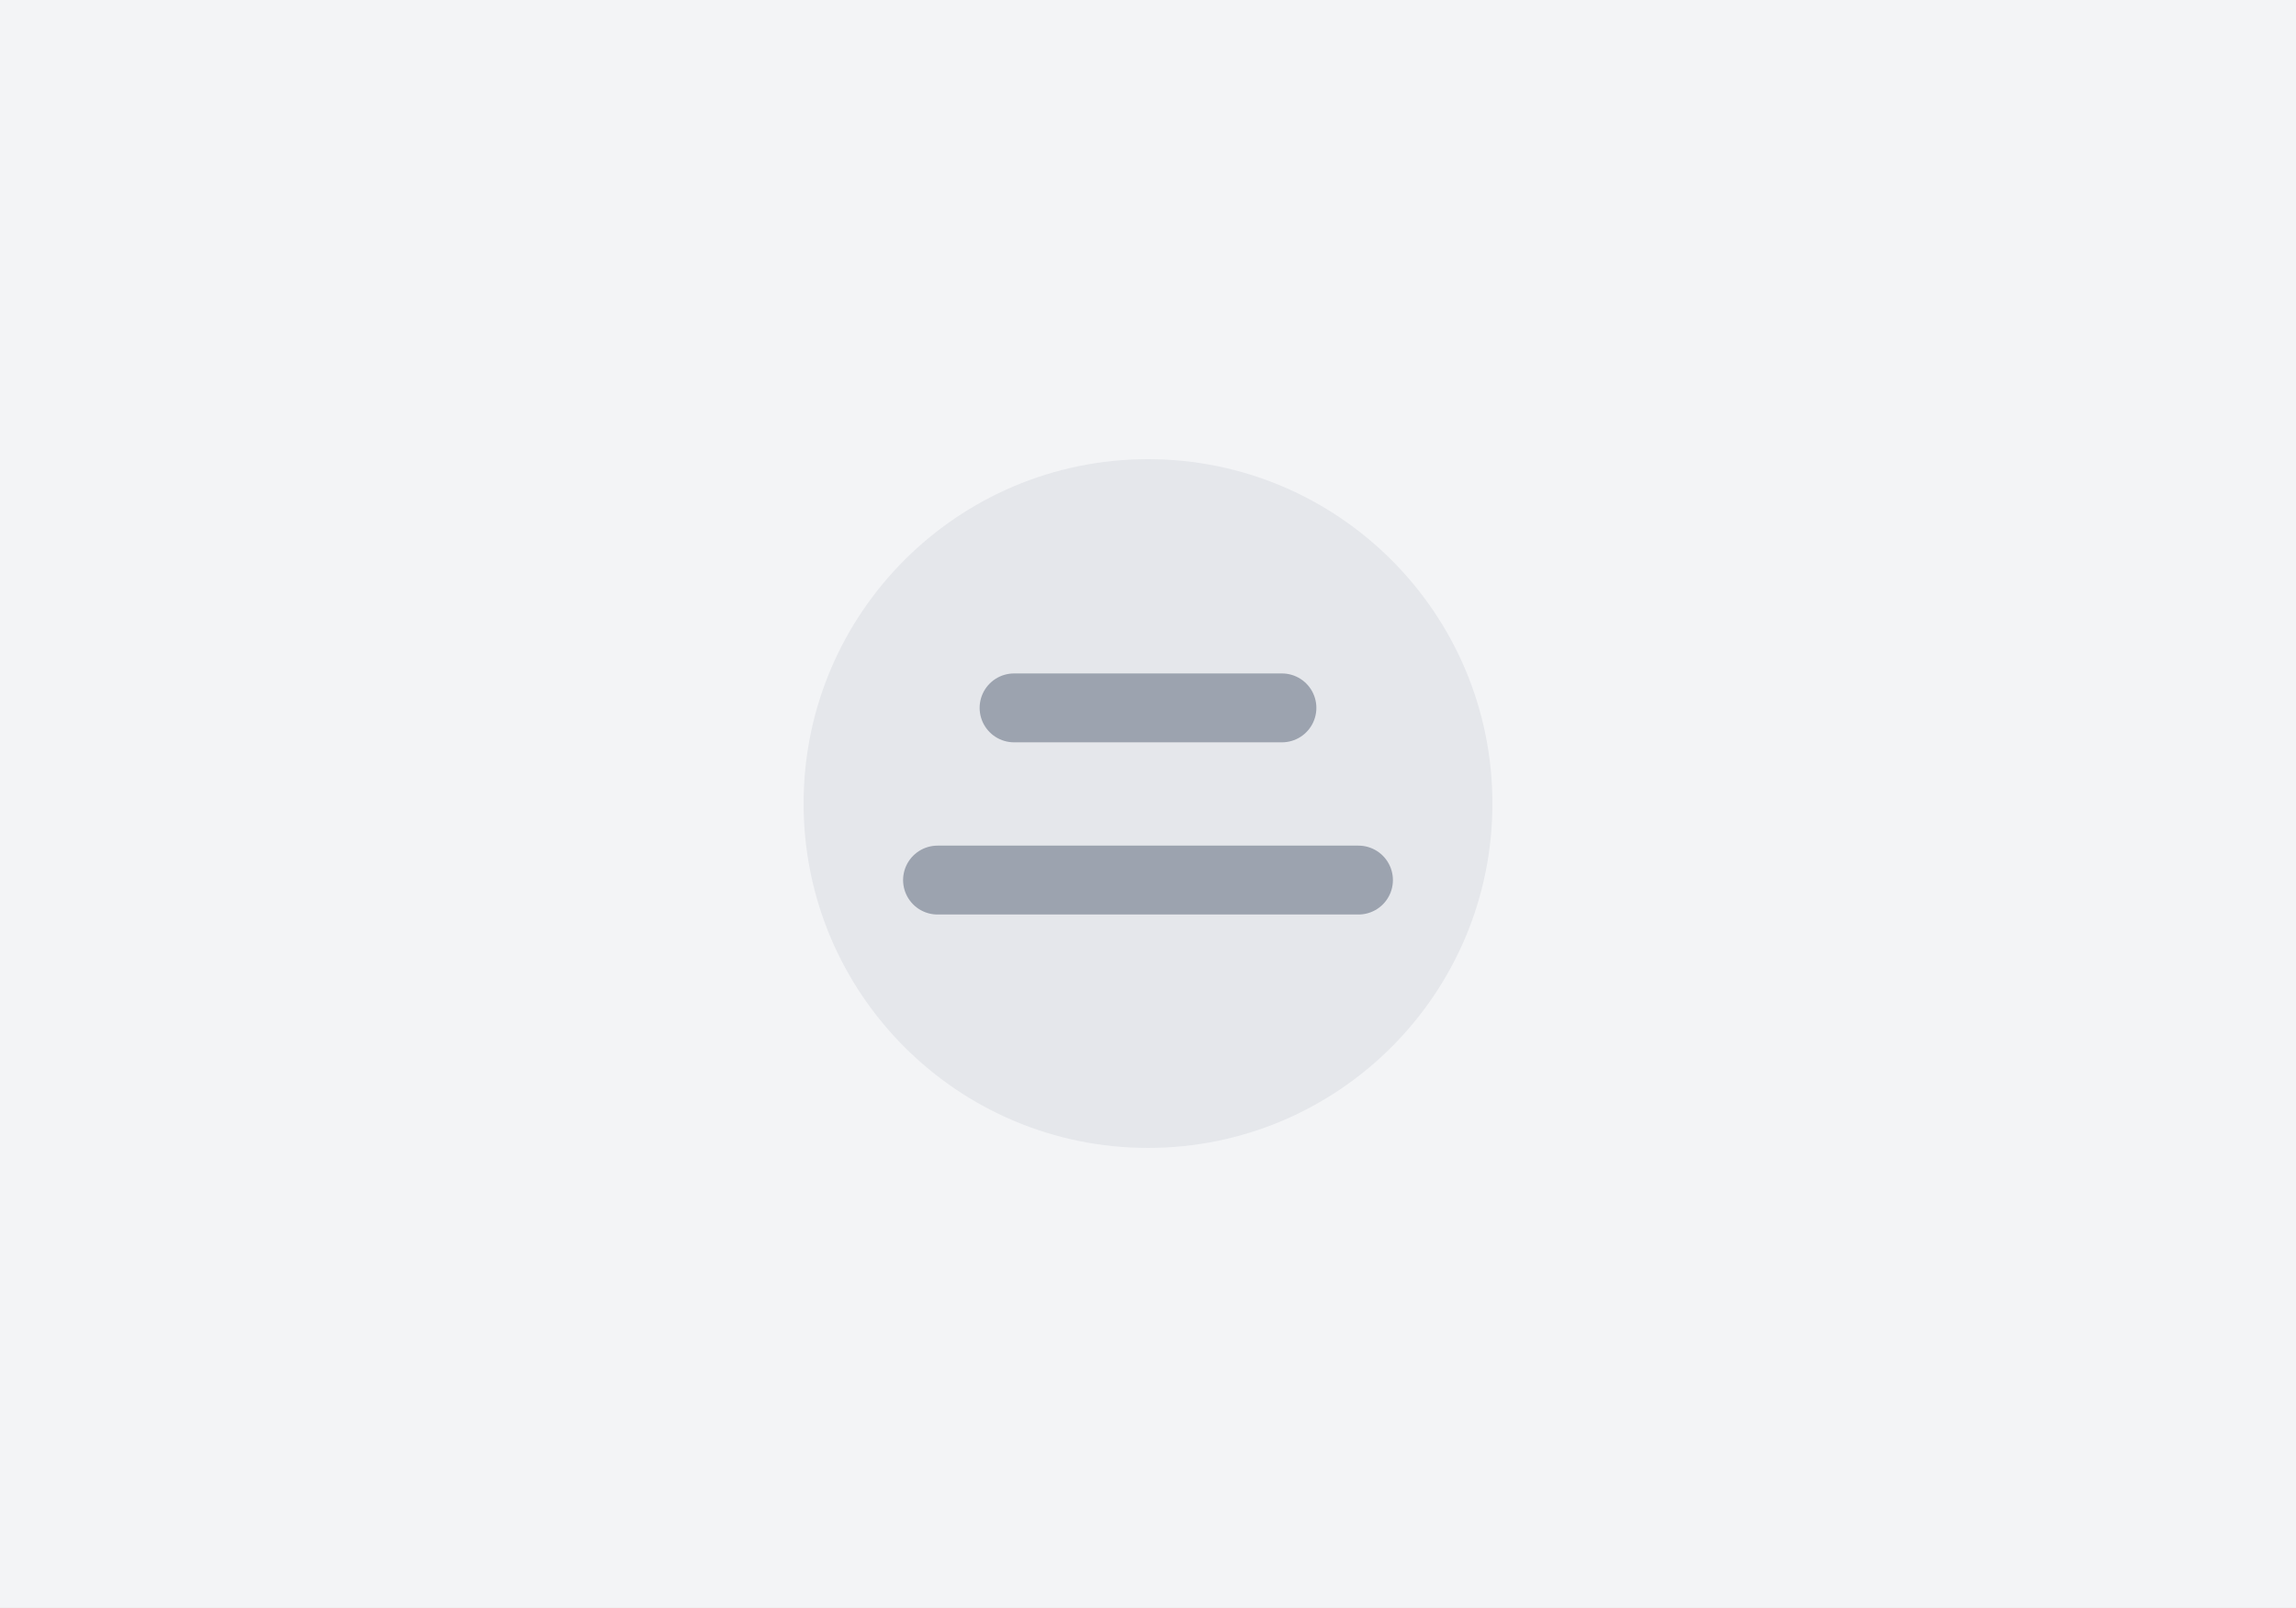
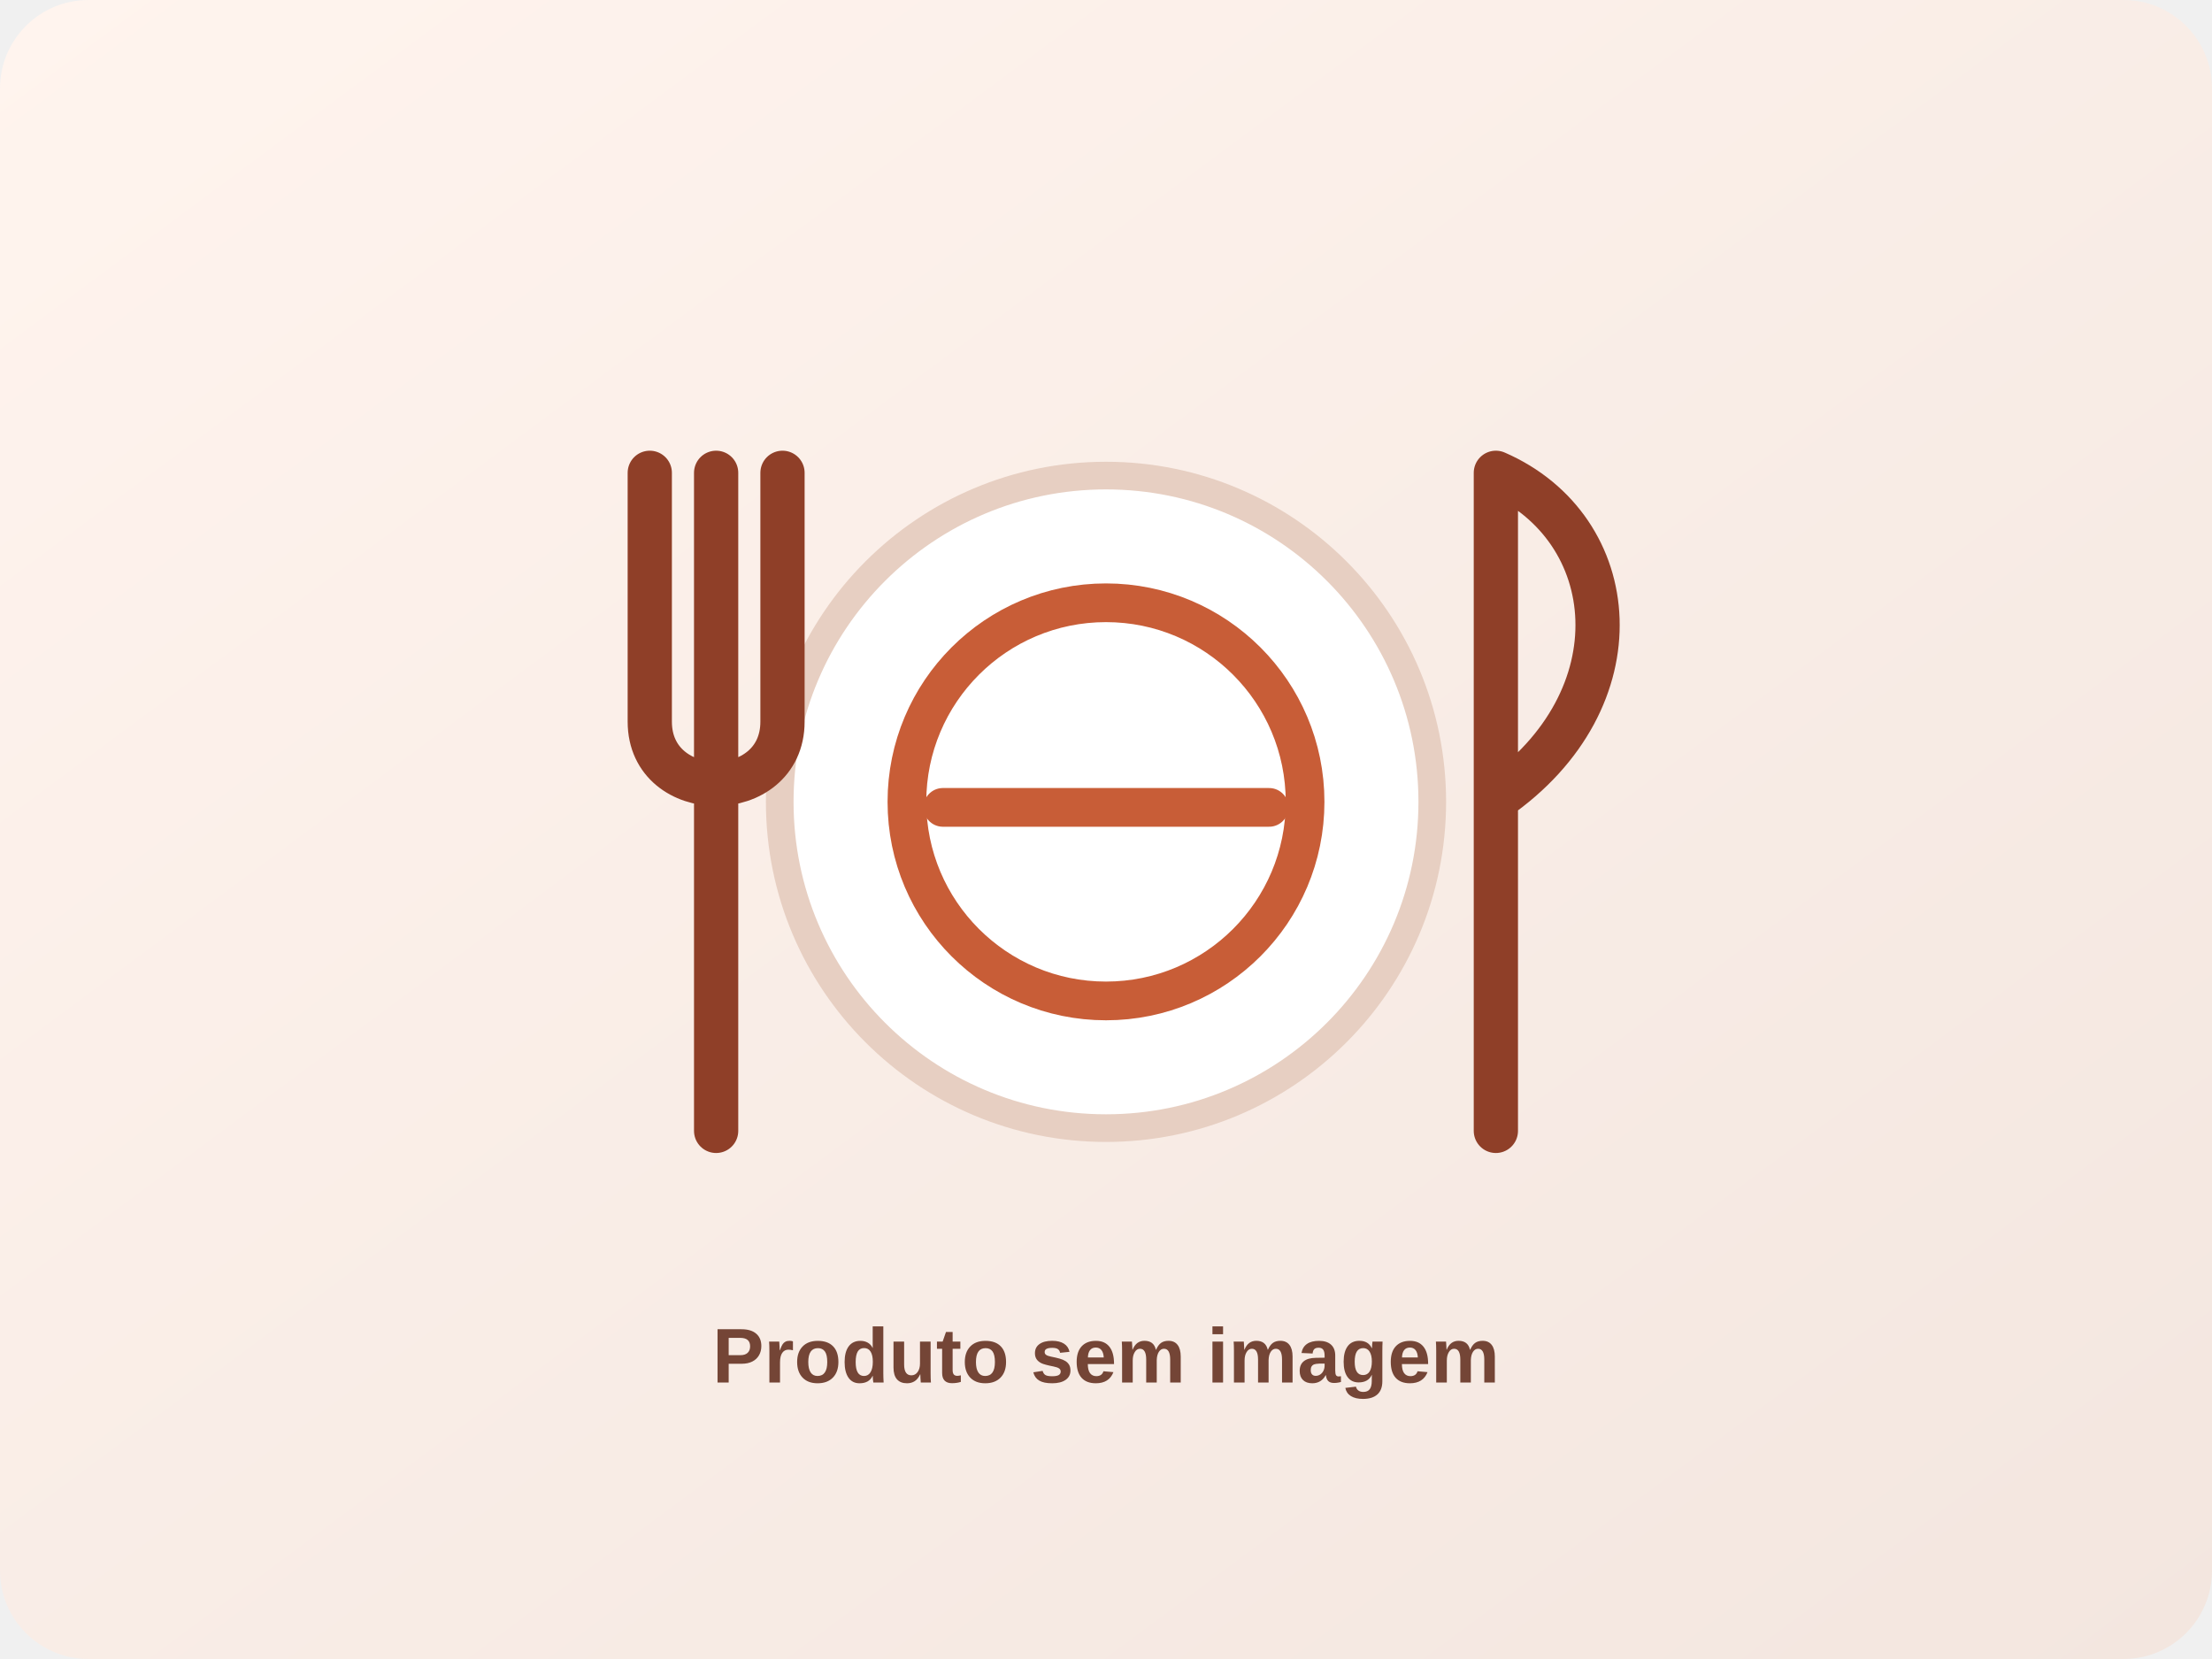
- <svg xmlns="http://www.w3.org/2000/svg" viewBox="0 0 600 420">
-   <rect width="600" height="420" fill="#f3f4f6" />
-   <circle cx="300" cy="210" r="90" fill="#e5e7eb" />
-   <path d="M245 230h110" stroke="#9ca3af" stroke-width="18" stroke-linecap="round" />
-   <path d="M265 185h70" stroke="#9ca3af" stroke-width="18" stroke-linecap="round" />
+ <svg xmlns="http://www.w3.org/2000/svg" viewBox="0 0 800 600" role="img" aria-label="Produto sem imagem">
+   <defs>
+     <linearGradient id="bg" x1="0" y1="0" x2="1" y2="1">
+       <stop stop-color="#fff4ee" />
+       <stop offset="1" stop-color="#f3e6df" />
+     </linearGradient>
+   </defs>
+   <rect width="800" height="600" rx="32" fill="url(#bg)" />
+   <circle cx="400" cy="290" r="118" fill="#fff" stroke="#e7cfc2" stroke-width="10" />
+   <circle cx="400" cy="290" r="72" fill="none" stroke="#c85d37" stroke-width="14" />
+   <path d="M259 171v238M235 171v90c0 30 48 30 48 0v-90M541 171v238M541 171c46 20 52 82 0 118" fill="none" stroke="#8f3f28" stroke-width="16" stroke-linecap="round" stroke-linejoin="round" />
+   <path d="M341 292h118" stroke="#c85d37" stroke-width="14" stroke-linecap="round" />
+   <text x="400" y="500" text-anchor="middle" font-family="Arial,sans-serif" font-size="28" font-weight="700" fill="#744536">Produto sem imagem</text>
</svg>
